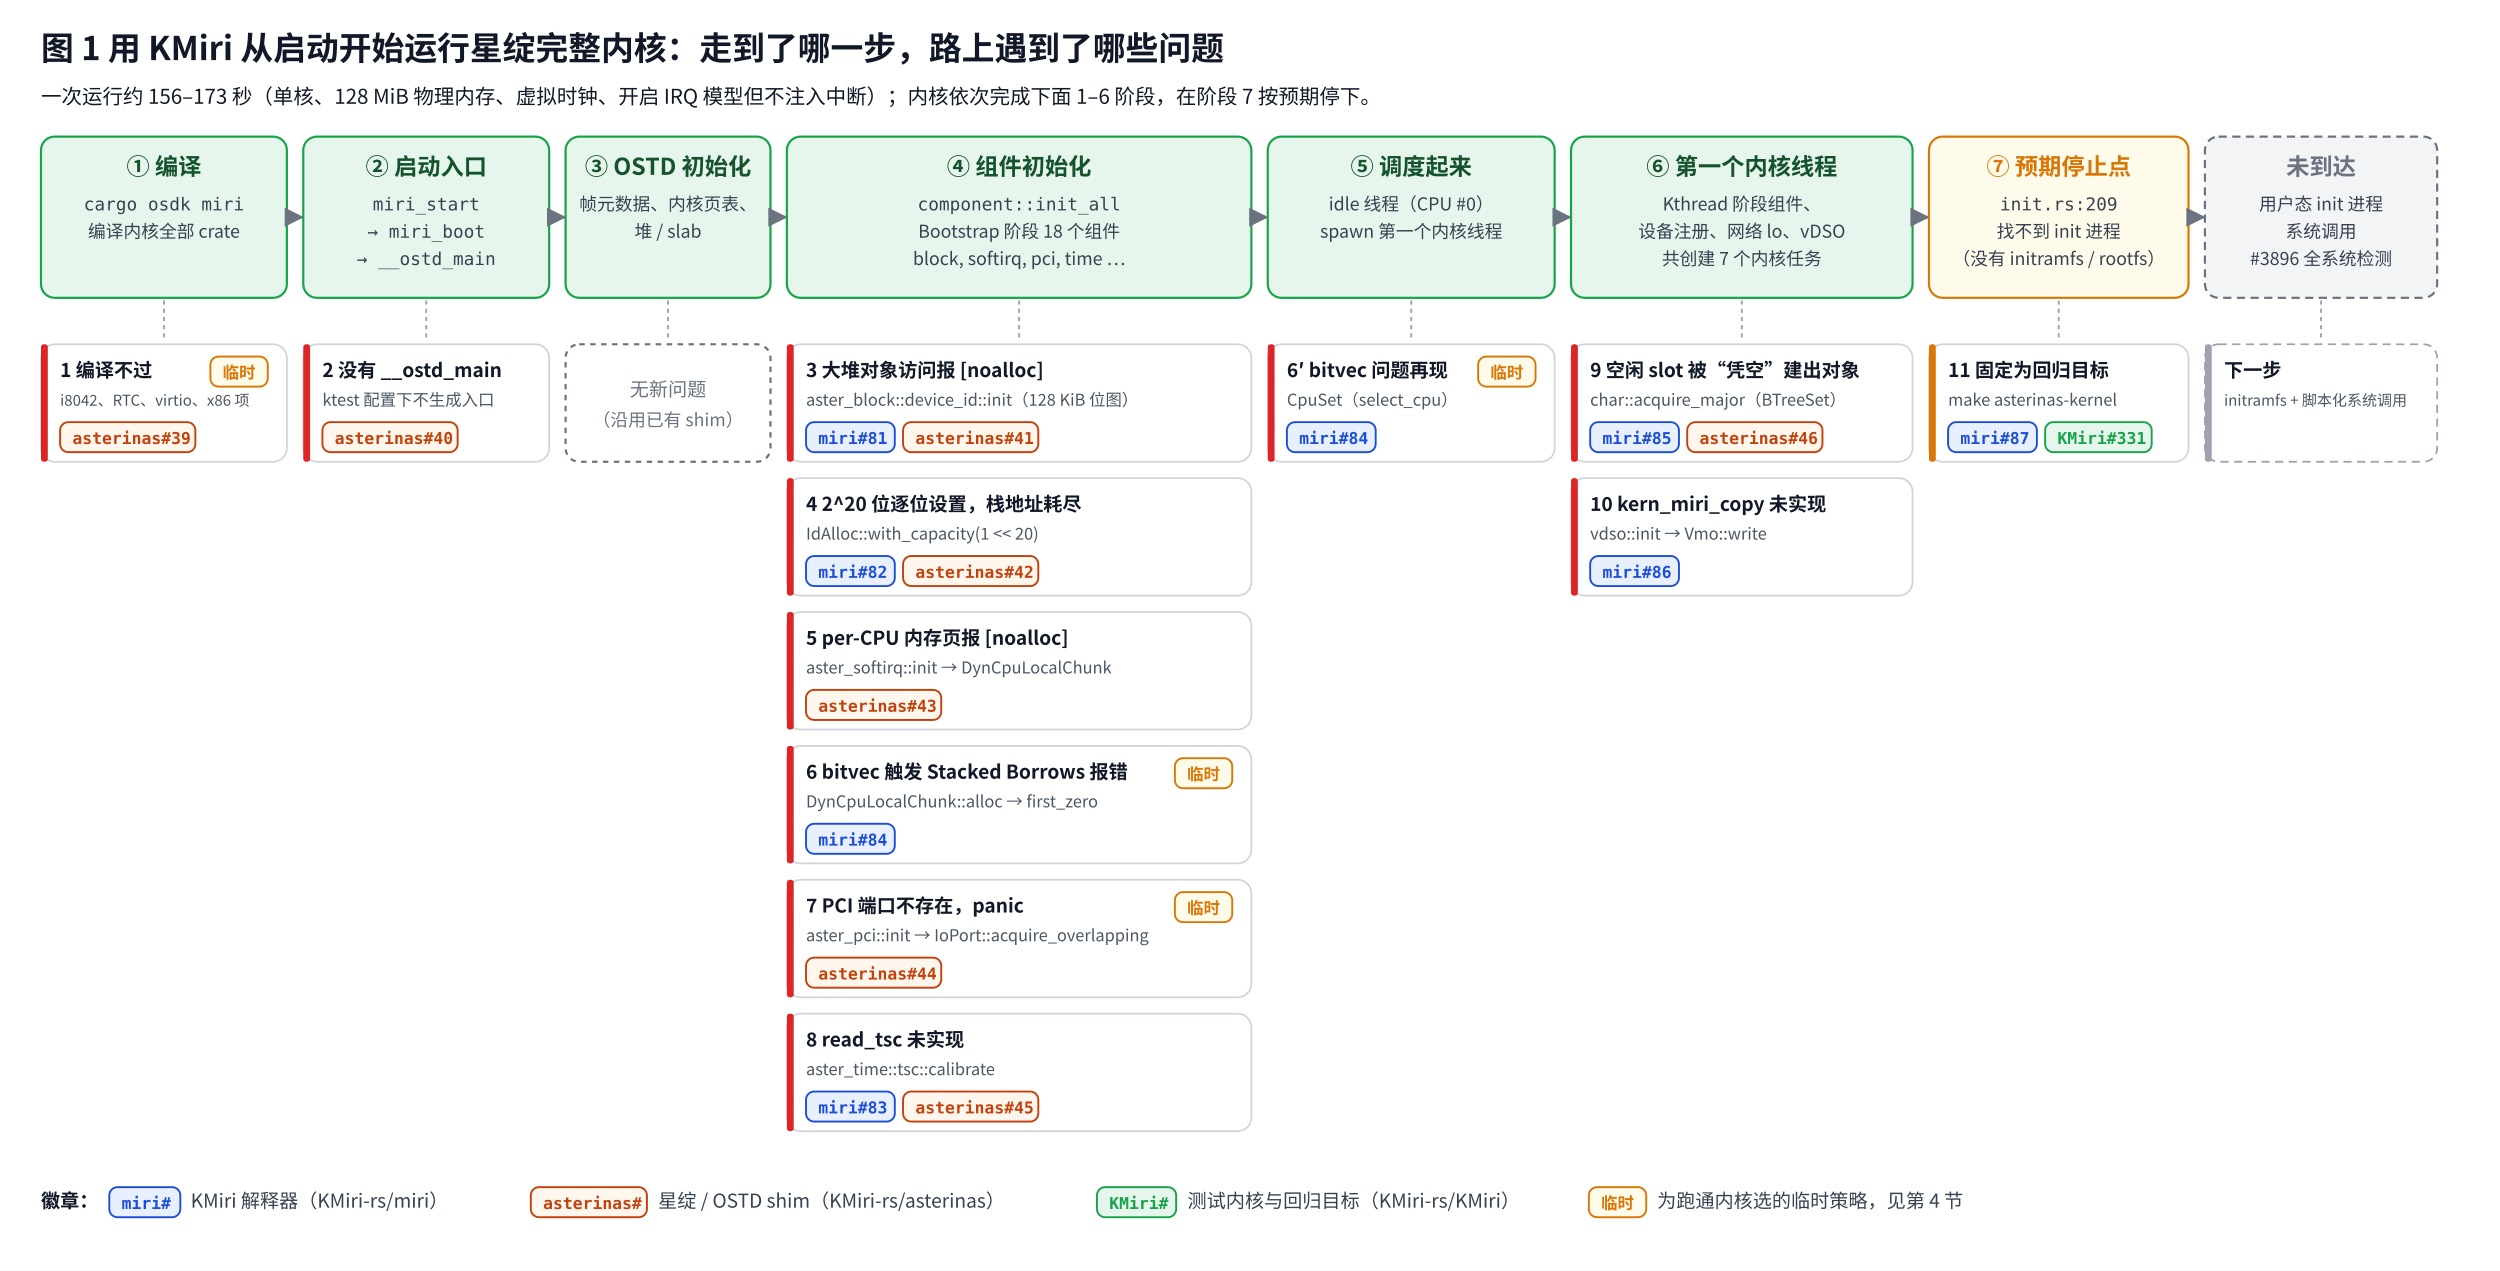
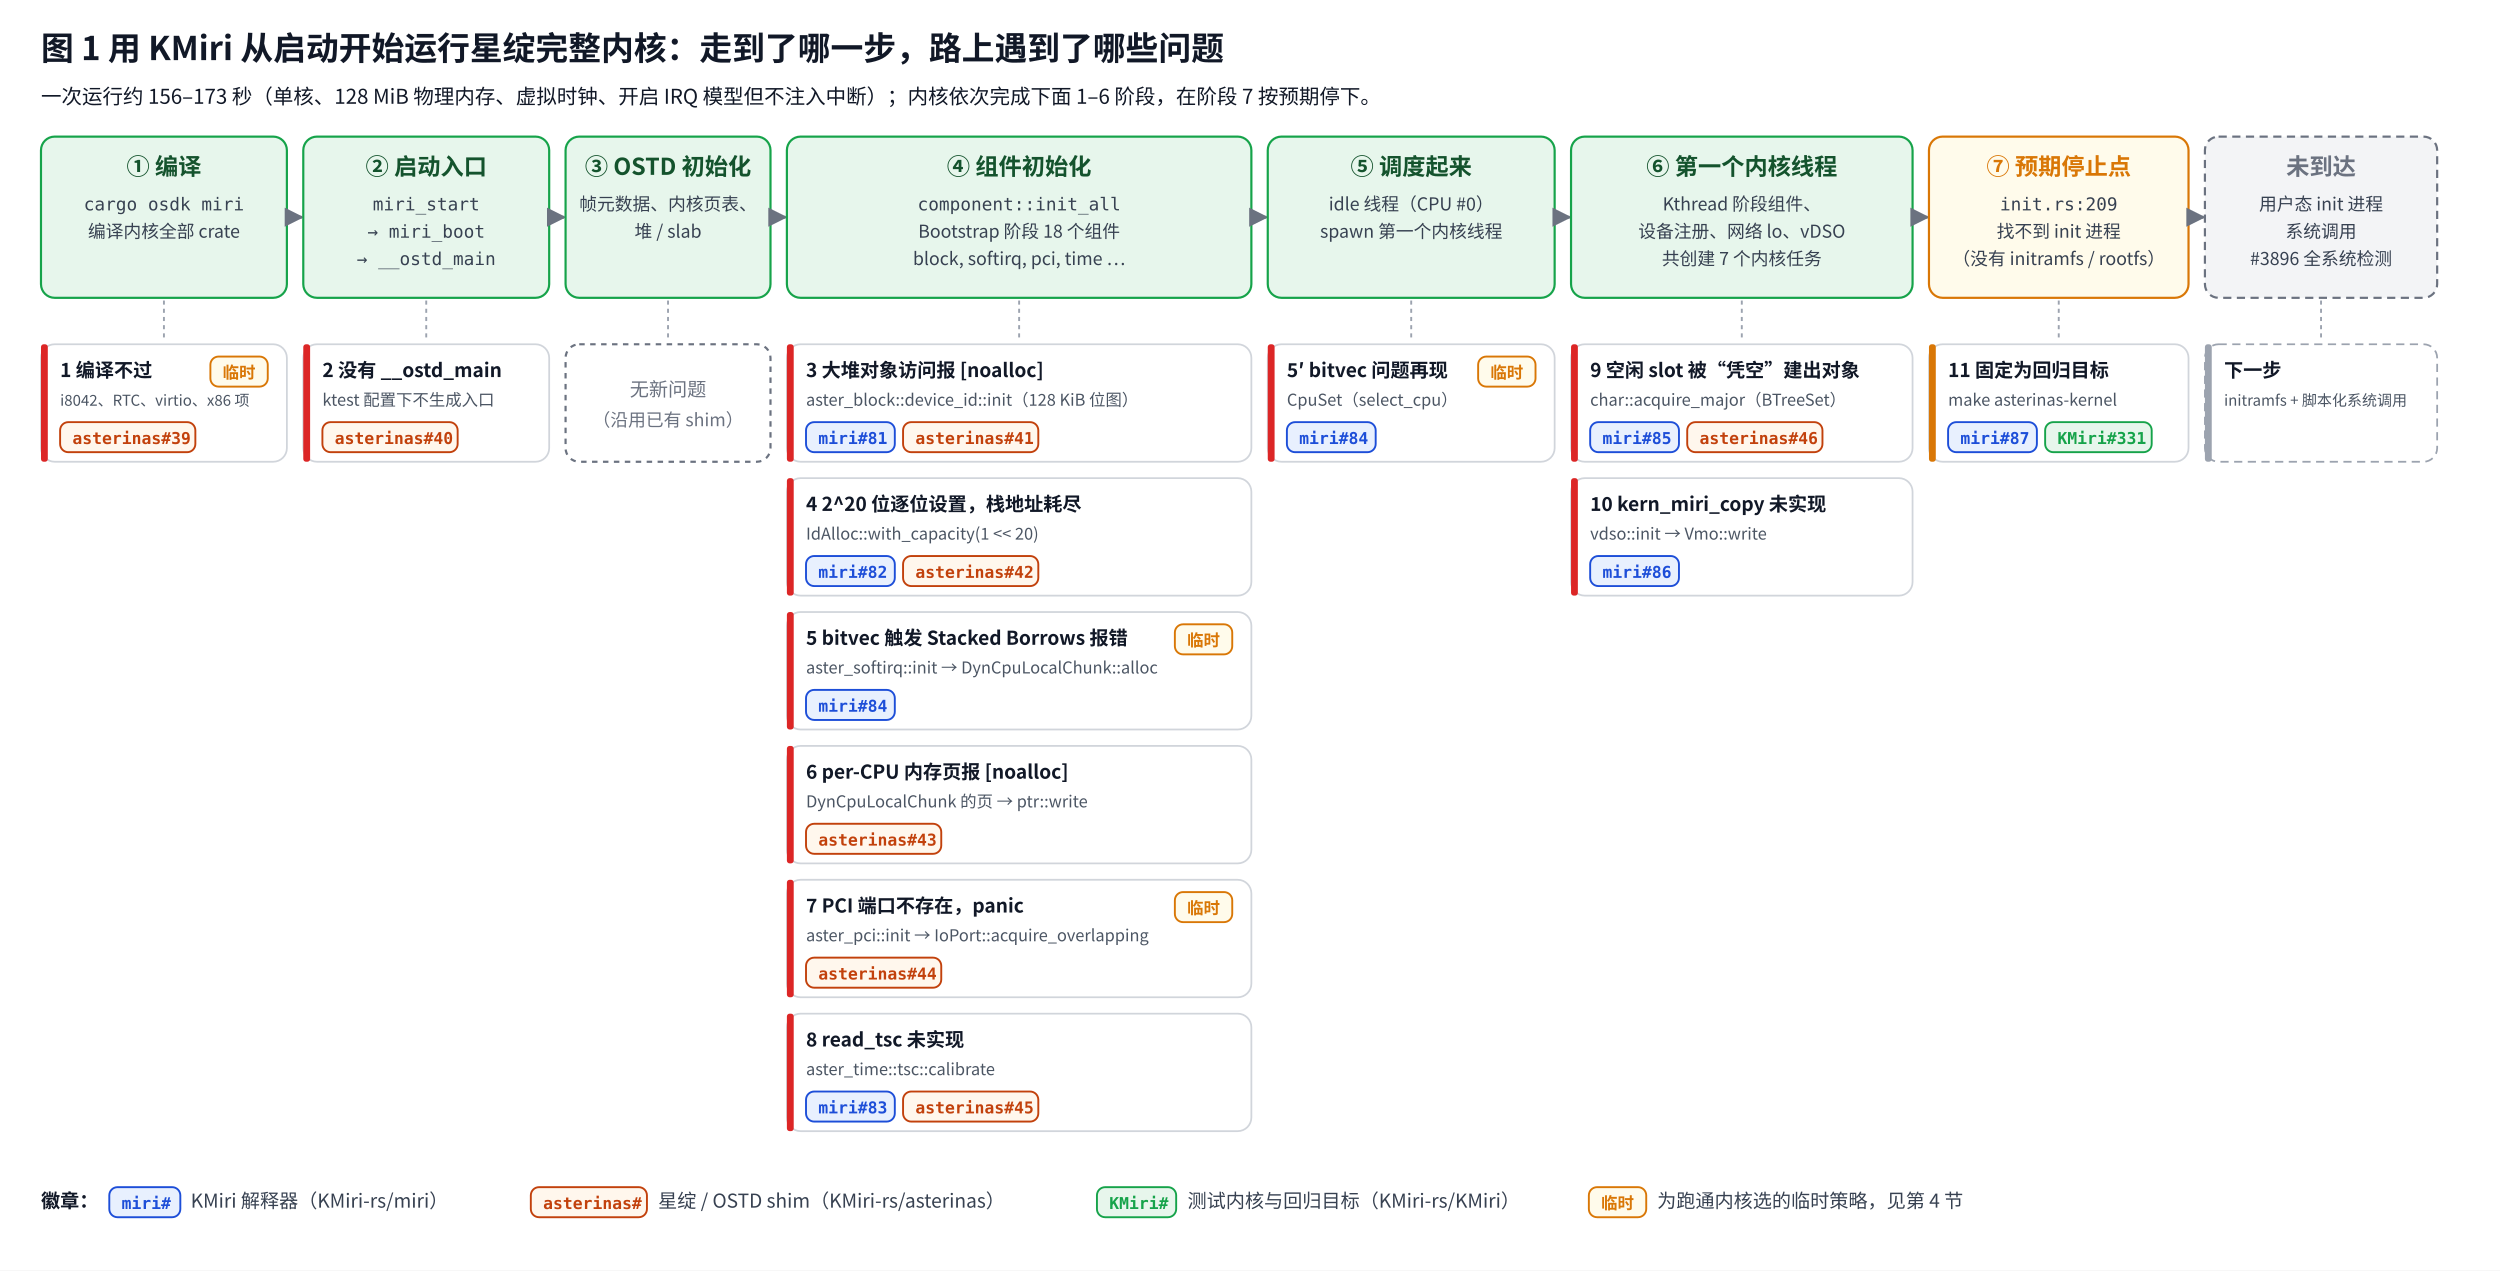
<svg xmlns="http://www.w3.org/2000/svg" width="1830" height="930" viewBox="0 0 1830 930">
  <rect width="1830" height="930" fill="#ffffff" />
  <defs>
    <marker id="arr" viewBox="0 0 10 10" refX="9" refY="5" markerWidth="7" markerHeight="7" orient="auto-start-reverse">
      <path d="M0,0 L10,5 L0,10 z" fill="#6b7280" />
    </marker>
    <marker id="arrR" viewBox="0 0 10 10" refX="9" refY="5" markerWidth="7" markerHeight="7" orient="auto-start-reverse">
      <path d="M0,0 L10,5 L0,10 z" fill="#dc2626" />
    </marker>
    <marker id="arrG" viewBox="0 0 10 10" refX="9" refY="5" markerWidth="7" markerHeight="7" orient="auto-start-reverse">
      <path d="M0,0 L10,5 L0,10 z" fill="#16a34a" />
    </marker>
  </defs>
  <text x="30" y="44" font-family="Microsoft YaHei, PingFang SC, Noto Sans CJK SC, sans-serif" font-size="24" fill="#111827" font-weight="bold" text-anchor="start">图 1  用 KMiri 从启动开始运行星绽完整内核：走到了哪一步，路上遇到了哪些问题</text>
  <text x="30" y="76" font-family="Microsoft YaHei, PingFang SC, Noto Sans CJK SC, sans-serif" font-size="15" fill="#111827" text-anchor="start">
    <tspan>一次运行约 156–173 秒（单核、128 MiB 物理内存、虚拟时钟、开启 IRQ 模型但不注入中断）；内核依次完成下面 1–6 阶段，在阶段 7 按预期停下。</tspan>
  </text>
  <rect x="30" y="100" width="180" height="118" rx="10" fill="#e7f6ec" stroke="#16a34a" stroke-width="1.6" />
  <text x="120.0" y="128" font-family="Microsoft YaHei, PingFang SC, Noto Sans CJK SC, sans-serif" font-size="17" fill="#14532d" font-weight="bold" text-anchor="middle">① 编译</text>
  <text x="120.0" y="154" font-family="Consolas, Menlo, monospace" font-size="13" fill="#374151" font-weight="normal" text-anchor="middle">cargo osdk miri</text>
  <text x="120.0" y="174" font-family="Microsoft YaHei, PingFang SC, Noto Sans CJK SC, sans-serif" font-size="13" fill="#374151" font-weight="normal" text-anchor="middle">编译内核全部 crate</text>
  <line x1="211" y1="159.0" x2="221" y2="159.0" stroke="#6b7280" stroke-width="2" marker-end="url(#arr)" />
  <rect x="222" y="100" width="180" height="118" rx="10" fill="#e7f6ec" stroke="#16a34a" stroke-width="1.6" />
  <text x="312.0" y="128" font-family="Microsoft YaHei, PingFang SC, Noto Sans CJK SC, sans-serif" font-size="17" fill="#14532d" font-weight="bold" text-anchor="middle">② 启动入口</text>
  <text x="312.0" y="154" font-family="Consolas, Menlo, monospace" font-size="13" fill="#374151" font-weight="normal" text-anchor="middle">miri_start</text>
  <text x="312.0" y="174" font-family="Consolas, Menlo, monospace" font-size="13" fill="#374151" font-weight="normal" text-anchor="middle">→ miri_boot</text>
  <text x="312.0" y="194" font-family="Consolas, Menlo, monospace" font-size="13" fill="#374151" font-weight="normal" text-anchor="middle">→ __ostd_main</text>
  <line x1="403" y1="159.0" x2="413" y2="159.0" stroke="#6b7280" stroke-width="2" marker-end="url(#arr)" />
  <rect x="414" y="100" width="150" height="118" rx="10" fill="#e7f6ec" stroke="#16a34a" stroke-width="1.6" />
  <text x="489.0" y="128" font-family="Microsoft YaHei, PingFang SC, Noto Sans CJK SC, sans-serif" font-size="17" fill="#14532d" font-weight="bold" text-anchor="middle">③ OSTD 初始化</text>
  <text x="489.0" y="154" font-family="Microsoft YaHei, PingFang SC, Noto Sans CJK SC, sans-serif" font-size="13" fill="#374151" font-weight="normal" text-anchor="middle">帧元数据、内核页表、</text>
  <text x="489.0" y="174" font-family="Microsoft YaHei, PingFang SC, Noto Sans CJK SC, sans-serif" font-size="13" fill="#374151" font-weight="normal" text-anchor="middle">堆 / slab</text>
  <line x1="565" y1="159.0" x2="575" y2="159.0" stroke="#6b7280" stroke-width="2" marker-end="url(#arr)" />
  <rect x="576" y="100" width="340" height="118" rx="10" fill="#e7f6ec" stroke="#16a34a" stroke-width="1.6" />
  <text x="746.0" y="128" font-family="Microsoft YaHei, PingFang SC, Noto Sans CJK SC, sans-serif" font-size="17" fill="#14532d" font-weight="bold" text-anchor="middle">④ 组件初始化</text>
  <text x="746.0" y="154" font-family="Consolas, Menlo, monospace" font-size="13" fill="#374151" font-weight="normal" text-anchor="middle">component::init_all</text>
  <text x="746.0" y="174" font-family="Microsoft YaHei, PingFang SC, Noto Sans CJK SC, sans-serif" font-size="13" fill="#374151" font-weight="normal" text-anchor="middle">Bootstrap 阶段 18 个组件</text>
  <text x="746.0" y="194" font-family="Microsoft YaHei, PingFang SC, Noto Sans CJK SC, sans-serif" font-size="13" fill="#374151" font-weight="normal" text-anchor="middle">block, softirq, pci, time …</text>
  <line x1="917" y1="159.0" x2="927" y2="159.0" stroke="#6b7280" stroke-width="2" marker-end="url(#arr)" />
  <rect x="928" y="100" width="210" height="118" rx="10" fill="#e7f6ec" stroke="#16a34a" stroke-width="1.6" />
  <text x="1033.0" y="128" font-family="Microsoft YaHei, PingFang SC, Noto Sans CJK SC, sans-serif" font-size="17" fill="#14532d" font-weight="bold" text-anchor="middle">⑤ 调度起来</text>
  <text x="1033.0" y="154" font-family="Microsoft YaHei, PingFang SC, Noto Sans CJK SC, sans-serif" font-size="13" fill="#374151" font-weight="normal" text-anchor="middle">idle 线程（CPU #0）</text>
  <text x="1033.0" y="174" font-family="Microsoft YaHei, PingFang SC, Noto Sans CJK SC, sans-serif" font-size="13" fill="#374151" font-weight="normal" text-anchor="middle">spawn 第一个内核线程</text>
  <line x1="1139" y1="159.0" x2="1149" y2="159.0" stroke="#6b7280" stroke-width="2" marker-end="url(#arr)" />
  <rect x="1150" y="100" width="250" height="118" rx="10" fill="#e7f6ec" stroke="#16a34a" stroke-width="1.6" />
  <text x="1275.0" y="128" font-family="Microsoft YaHei, PingFang SC, Noto Sans CJK SC, sans-serif" font-size="17" fill="#14532d" font-weight="bold" text-anchor="middle">⑥ 第一个内核线程</text>
  <text x="1275.0" y="154" font-family="Microsoft YaHei, PingFang SC, Noto Sans CJK SC, sans-serif" font-size="13" fill="#374151" font-weight="normal" text-anchor="middle">Kthread 阶段组件、</text>
  <text x="1275.0" y="174" font-family="Microsoft YaHei, PingFang SC, Noto Sans CJK SC, sans-serif" font-size="13" fill="#374151" font-weight="normal" text-anchor="middle">设备注册、网络 lo、vDSO</text>
  <text x="1275.0" y="194" font-family="Microsoft YaHei, PingFang SC, Noto Sans CJK SC, sans-serif" font-size="13" fill="#374151" font-weight="normal" text-anchor="middle">共创建 7 个内核任务</text>
  <line x1="1401" y1="159.0" x2="1411" y2="159.0" stroke="#6b7280" stroke-width="2" marker-end="url(#arr)" />
  <rect x="1412" y="100" width="190" height="118" rx="10" fill="#fffbeb" stroke="#d97706" stroke-width="1.6" />
  <text x="1507.0" y="128" font-family="Microsoft YaHei, PingFang SC, Noto Sans CJK SC, sans-serif" font-size="17" fill="#d97706" font-weight="bold" text-anchor="middle">⑦ 预期停止点</text>
  <text x="1507.0" y="154" font-family="Consolas, Menlo, monospace" font-size="13" fill="#374151" font-weight="normal" text-anchor="middle">init.rs:209</text>
  <text x="1507.0" y="174" font-family="Microsoft YaHei, PingFang SC, Noto Sans CJK SC, sans-serif" font-size="13" fill="#374151" font-weight="normal" text-anchor="middle">找不到 init 进程</text>
  <text x="1507.0" y="194" font-family="Microsoft YaHei, PingFang SC, Noto Sans CJK SC, sans-serif" font-size="13" fill="#374151" font-weight="normal" text-anchor="middle">（没有 initramfs / rootfs）</text>
  <line x1="1603" y1="159.0" x2="1613" y2="159.0" stroke="#6b7280" stroke-width="2" marker-end="url(#arr)" />
  <rect x="1614" y="100" width="170" height="118" rx="10" fill="#f3f4f6" stroke="#6b7280" stroke-width="1.6" stroke-dasharray="6,4" />
  <text x="1699.0" y="128" font-family="Microsoft YaHei, PingFang SC, Noto Sans CJK SC, sans-serif" font-size="17" fill="#6b7280" font-weight="bold" text-anchor="middle">未到达</text>
  <text x="1699.0" y="154" font-family="Microsoft YaHei, PingFang SC, Noto Sans CJK SC, sans-serif" font-size="13" fill="#374151" font-weight="normal" text-anchor="middle">用户态 init 进程</text>
  <text x="1699.0" y="174" font-family="Microsoft YaHei, PingFang SC, Noto Sans CJK SC, sans-serif" font-size="13" fill="#374151" font-weight="normal" text-anchor="middle">系统调用</text>
  <text x="1699.0" y="194" font-family="Microsoft YaHei, PingFang SC, Noto Sans CJK SC, sans-serif" font-size="13" fill="#374151" font-weight="normal" text-anchor="middle">#3896 全系统检测</text>
  <line x1="120.0" y1="220" x2="120.0" y2="250" stroke="#9ca3af" stroke-width="1.4" stroke-dasharray="3,3" />
  <rect x="30" y="252" width="180" height="86" rx="10" fill="#ffffff" stroke="#d1d5db" stroke-width="1.3" />
  <rect x="30" y="252" width="5" height="86" rx="2" fill="#dc2626" />
  <text x="44" y="276" font-family="Microsoft YaHei, PingFang SC, Noto Sans CJK SC, sans-serif" font-size="14" fill="#111827" font-weight="bold" text-anchor="start">1 编译不过</text>
  <text x="44" y="297" font-family="Microsoft YaHei, PingFang SC, Noto Sans CJK SC, sans-serif" font-size="11" fill="#4b5563" font-weight="normal" text-anchor="start">i8042、RTC、virtio、x86 项</text>
  <rect x="44" y="309" width="99" height="22" rx="6" fill="#fff7ed" stroke="#c2410c" stroke-width="1.4" />
  <text x="53" y="325" font-family="Consolas, Menlo, monospace" font-size="12" fill="#c2410c" font-weight="bold">asterinas#39</text>
  <rect x="154" y="261" width="42" height="22" rx="6" fill="#fffbeb" stroke="#d97706" stroke-width="1.4" />
  <text x="163" y="277" font-family="Microsoft YaHei, PingFang SC, Noto Sans CJK SC, sans-serif" font-size="12" fill="#d97706" font-weight="bold">临时</text>
  <line x1="312.0" y1="220" x2="312.0" y2="250" stroke="#9ca3af" stroke-width="1.4" stroke-dasharray="3,3" />
  <rect x="222" y="252" width="180" height="86" rx="10" fill="#ffffff" stroke="#d1d5db" stroke-width="1.3" />
  <rect x="222" y="252" width="5" height="86" rx="2" fill="#dc2626" />
  <text x="236" y="276" font-family="Microsoft YaHei, PingFang SC, Noto Sans CJK SC, sans-serif" font-size="14" fill="#111827" font-weight="bold" text-anchor="start">2 没有 __ostd_main</text>
  <text x="236" y="297" font-family="Microsoft YaHei, PingFang SC, Noto Sans CJK SC, sans-serif" font-size="12" fill="#4b5563" font-weight="normal" text-anchor="start">ktest 配置下不生成入口</text>
  <rect x="236" y="309" width="99" height="22" rx="6" fill="#fff7ed" stroke="#c2410c" stroke-width="1.4" />
  <text x="245" y="325" font-family="Consolas, Menlo, monospace" font-size="12" fill="#c2410c" font-weight="bold">asterinas#40</text>
  <rect x="414" y="252" width="150" height="86" rx="10" fill="#ffffff" stroke="#6b7280" stroke-width="1.6" stroke-dasharray="4,4" />
  <text x="489.0" y="290" font-family="Microsoft YaHei, PingFang SC, Noto Sans CJK SC, sans-serif" font-size="14" fill="#6b7280" font-weight="normal" text-anchor="middle">无新问题</text>
  <text x="489.0" y="312" font-family="Microsoft YaHei, PingFang SC, Noto Sans CJK SC, sans-serif" font-size="13" fill="#6b7280" font-weight="normal" text-anchor="middle">（沿用已有 shim）</text>
  <line x1="489.0" y1="220" x2="489.0" y2="250" stroke="#9ca3af" stroke-width="1.4" stroke-dasharray="3,3" />
  <line x1="746.0" y1="220" x2="746.0" y2="250" stroke="#9ca3af" stroke-width="1.4" stroke-dasharray="3,3" />
  <rect x="576" y="252" width="340" height="86" rx="10" fill="#ffffff" stroke="#d1d5db" stroke-width="1.3" />
  <rect x="576" y="252" width="5" height="86" rx="2" fill="#dc2626" />
  <text x="590" y="276" font-family="Microsoft YaHei, PingFang SC, Noto Sans CJK SC, sans-serif" font-size="14" fill="#111827" font-weight="bold" text-anchor="start">3 大堆对象访问报 [noalloc]</text>
  <text x="590" y="297" font-family="Microsoft YaHei, PingFang SC, Noto Sans CJK SC, sans-serif" font-size="12" fill="#4b5563" font-weight="normal" text-anchor="start">aster_block::device_id::init（128 KiB 位图）</text>
  <rect x="590" y="309" width="65" height="22" rx="6" fill="#e8f0fe" stroke="#1d4ed8" stroke-width="1.4" />
  <text x="599" y="325" font-family="Consolas, Menlo, monospace" font-size="12" fill="#1d4ed8" font-weight="bold">miri#81</text>
  <rect x="661.04" y="309" width="99" height="22" rx="6" fill="#fff7ed" stroke="#c2410c" stroke-width="1.4" />
  <text x="670.04" y="325" font-family="Consolas, Menlo, monospace" font-size="12" fill="#c2410c" font-weight="bold">asterinas#41</text>
  <rect x="576" y="350" width="340" height="86" rx="10" fill="#ffffff" stroke="#d1d5db" stroke-width="1.3" />
  <rect x="576" y="350" width="5" height="86" rx="2" fill="#dc2626" />
  <text x="590" y="374" font-family="Microsoft YaHei, PingFang SC, Noto Sans CJK SC, sans-serif" font-size="14" fill="#111827" font-weight="bold" text-anchor="start">4 2^20 位逐位设置，栈地址耗尽</text>
  <text x="590" y="395" font-family="Microsoft YaHei, PingFang SC, Noto Sans CJK SC, sans-serif" font-size="12" fill="#4b5563" font-weight="normal" text-anchor="start">IdAlloc::with_capacity(1 &lt;&lt; 20)</text>
  <rect x="590" y="407" width="65" height="22" rx="6" fill="#e8f0fe" stroke="#1d4ed8" stroke-width="1.4" />
  <text x="599" y="423" font-family="Consolas, Menlo, monospace" font-size="12" fill="#1d4ed8" font-weight="bold">miri#82</text>
  <rect x="661.04" y="407" width="99" height="22" rx="6" fill="#fff7ed" stroke="#c2410c" stroke-width="1.4" />
  <text x="670.04" y="423" font-family="Consolas, Menlo, monospace" font-size="12" fill="#c2410c" font-weight="bold">asterinas#42</text>
  <rect x="576" y="448" width="340" height="86" rx="10" fill="#ffffff" stroke="#d1d5db" stroke-width="1.3" />
  <rect x="576" y="448" width="5" height="86" rx="2" fill="#dc2626" />
-   <text x="590" y="472" font-family="Microsoft YaHei, PingFang SC, Noto Sans CJK SC, sans-serif" font-size="14" fill="#111827" font-weight="bold" text-anchor="start">5 per-CPU 内存页报 [noalloc]</text>
-   <text x="590" y="493" font-family="Microsoft YaHei, PingFang SC, Noto Sans CJK SC, sans-serif" font-size="12" fill="#4b5563" font-weight="normal" text-anchor="start">aster_softirq::init → DynCpuLocalChunk</text>
-   <rect x="590" y="505" width="99" height="22" rx="6" fill="#fff7ed" stroke="#c2410c" stroke-width="1.4" />
-   <text x="599" y="521" font-family="Consolas, Menlo, monospace" font-size="12" fill="#c2410c" font-weight="bold">asterinas#43</text>
+   <text x="590" y="472" font-family="Microsoft YaHei, PingFang SC, Noto Sans CJK SC, sans-serif" font-size="14" fill="#111827" font-weight="bold" text-anchor="start">5 bitvec 触发 Stacked Borrows 报错</text>
+   <text x="590" y="493" font-family="Microsoft YaHei, PingFang SC, Noto Sans CJK SC, sans-serif" font-size="12" fill="#4b5563" font-weight="normal" text-anchor="start">aster_softirq::init → DynCpuLocalChunk::alloc</text>
+   <rect x="590" y="505" width="65" height="22" rx="6" fill="#e8f0fe" stroke="#1d4ed8" stroke-width="1.4" />
+   <text x="599" y="521" font-family="Consolas, Menlo, monospace" font-size="12" fill="#1d4ed8" font-weight="bold">miri#84</text>
+   <rect x="860" y="457" width="42" height="22" rx="6" fill="#fffbeb" stroke="#d97706" stroke-width="1.4" />
+   <text x="869" y="473" font-family="Microsoft YaHei, PingFang SC, Noto Sans CJK SC, sans-serif" font-size="12" fill="#d97706" font-weight="bold">临时</text>
  <rect x="576" y="546" width="340" height="86" rx="10" fill="#ffffff" stroke="#d1d5db" stroke-width="1.3" />
  <rect x="576" y="546" width="5" height="86" rx="2" fill="#dc2626" />
-   <text x="590" y="570" font-family="Microsoft YaHei, PingFang SC, Noto Sans CJK SC, sans-serif" font-size="14" fill="#111827" font-weight="bold" text-anchor="start">6 bitvec 触发 Stacked Borrows 报错</text>
-   <text x="590" y="591" font-family="Microsoft YaHei, PingFang SC, Noto Sans CJK SC, sans-serif" font-size="12" fill="#4b5563" font-weight="normal" text-anchor="start">DynCpuLocalChunk::alloc → first_zero</text>
-   <rect x="590" y="603" width="65" height="22" rx="6" fill="#e8f0fe" stroke="#1d4ed8" stroke-width="1.4" />
-   <text x="599" y="619" font-family="Consolas, Menlo, monospace" font-size="12" fill="#1d4ed8" font-weight="bold">miri#84</text>
-   <rect x="860" y="555" width="42" height="22" rx="6" fill="#fffbeb" stroke="#d97706" stroke-width="1.4" />
-   <text x="869" y="571" font-family="Microsoft YaHei, PingFang SC, Noto Sans CJK SC, sans-serif" font-size="12" fill="#d97706" font-weight="bold">临时</text>
+   <text x="590" y="570" font-family="Microsoft YaHei, PingFang SC, Noto Sans CJK SC, sans-serif" font-size="14" fill="#111827" font-weight="bold" text-anchor="start">6 per-CPU 内存页报 [noalloc]</text>
+   <text x="590" y="591" font-family="Microsoft YaHei, PingFang SC, Noto Sans CJK SC, sans-serif" font-size="12" fill="#4b5563" font-weight="normal" text-anchor="start">DynCpuLocalChunk 的页 → ptr::write</text>
+   <rect x="590" y="603" width="99" height="22" rx="6" fill="#fff7ed" stroke="#c2410c" stroke-width="1.4" />
+   <text x="599" y="619" font-family="Consolas, Menlo, monospace" font-size="12" fill="#c2410c" font-weight="bold">asterinas#43</text>
  <rect x="576" y="644" width="340" height="86" rx="10" fill="#ffffff" stroke="#d1d5db" stroke-width="1.3" />
  <rect x="576" y="644" width="5" height="86" rx="2" fill="#dc2626" />
  <text x="590" y="668" font-family="Microsoft YaHei, PingFang SC, Noto Sans CJK SC, sans-serif" font-size="14" fill="#111827" font-weight="bold" text-anchor="start">7 PCI 端口不存在，panic</text>
  <text x="590" y="689" font-family="Microsoft YaHei, PingFang SC, Noto Sans CJK SC, sans-serif" font-size="12" fill="#4b5563" font-weight="normal" text-anchor="start">aster_pci::init → IoPort::acquire_overlapping</text>
  <rect x="590" y="701" width="99" height="22" rx="6" fill="#fff7ed" stroke="#c2410c" stroke-width="1.4" />
  <text x="599" y="717" font-family="Consolas, Menlo, monospace" font-size="12" fill="#c2410c" font-weight="bold">asterinas#44</text>
  <rect x="860" y="653" width="42" height="22" rx="6" fill="#fffbeb" stroke="#d97706" stroke-width="1.4" />
  <text x="869" y="669" font-family="Microsoft YaHei, PingFang SC, Noto Sans CJK SC, sans-serif" font-size="12" fill="#d97706" font-weight="bold">临时</text>
  <rect x="576" y="742" width="340" height="86" rx="10" fill="#ffffff" stroke="#d1d5db" stroke-width="1.3" />
  <rect x="576" y="742" width="5" height="86" rx="2" fill="#dc2626" />
  <text x="590" y="766" font-family="Microsoft YaHei, PingFang SC, Noto Sans CJK SC, sans-serif" font-size="14" fill="#111827" font-weight="bold" text-anchor="start">8 read_tsc 未实现</text>
  <text x="590" y="787" font-family="Microsoft YaHei, PingFang SC, Noto Sans CJK SC, sans-serif" font-size="12" fill="#4b5563" font-weight="normal" text-anchor="start">aster_time::tsc::calibrate</text>
  <rect x="590" y="799" width="65" height="22" rx="6" fill="#e8f0fe" stroke="#1d4ed8" stroke-width="1.4" />
  <text x="599" y="815" font-family="Consolas, Menlo, monospace" font-size="12" fill="#1d4ed8" font-weight="bold">miri#83</text>
  <rect x="661.04" y="799" width="99" height="22" rx="6" fill="#fff7ed" stroke="#c2410c" stroke-width="1.4" />
  <text x="670.04" y="815" font-family="Consolas, Menlo, monospace" font-size="12" fill="#c2410c" font-weight="bold">asterinas#45</text>
  <line x1="1033.0" y1="220" x2="1033.0" y2="250" stroke="#9ca3af" stroke-width="1.4" stroke-dasharray="3,3" />
  <rect x="928" y="252" width="210" height="86" rx="10" fill="#ffffff" stroke="#d1d5db" stroke-width="1.3" />
  <rect x="928" y="252" width="5" height="86" rx="2" fill="#dc2626" />
-   <text x="942" y="276" font-family="Microsoft YaHei, PingFang SC, Noto Sans CJK SC, sans-serif" font-size="14" fill="#111827" font-weight="bold" text-anchor="start">6′ bitvec 问题再现</text>
+   <text x="942" y="276" font-family="Microsoft YaHei, PingFang SC, Noto Sans CJK SC, sans-serif" font-size="14" fill="#111827" font-weight="bold" text-anchor="start">5′ bitvec 问题再现</text>
  <text x="942" y="297" font-family="Microsoft YaHei, PingFang SC, Noto Sans CJK SC, sans-serif" font-size="12" fill="#4b5563" font-weight="normal" text-anchor="start">CpuSet（select_cpu）</text>
  <rect x="942" y="309" width="65" height="22" rx="6" fill="#e8f0fe" stroke="#1d4ed8" stroke-width="1.4" />
  <text x="951" y="325" font-family="Consolas, Menlo, monospace" font-size="12" fill="#1d4ed8" font-weight="bold">miri#84</text>
  <rect x="1082" y="261" width="42" height="22" rx="6" fill="#fffbeb" stroke="#d97706" stroke-width="1.4" />
  <text x="1091" y="277" font-family="Microsoft YaHei, PingFang SC, Noto Sans CJK SC, sans-serif" font-size="12" fill="#d97706" font-weight="bold">临时</text>
  <line x1="1275.0" y1="220" x2="1275.0" y2="250" stroke="#9ca3af" stroke-width="1.4" stroke-dasharray="3,3" />
  <rect x="1150" y="252" width="250" height="86" rx="10" fill="#ffffff" stroke="#d1d5db" stroke-width="1.3" />
  <rect x="1150" y="252" width="5" height="86" rx="2" fill="#dc2626" />
  <text x="1164" y="276" font-family="Microsoft YaHei, PingFang SC, Noto Sans CJK SC, sans-serif" font-size="14" fill="#111827" font-weight="bold" text-anchor="start">9 空闲 slot 被“凭空”建出对象</text>
  <text x="1164" y="297" font-family="Microsoft YaHei, PingFang SC, Noto Sans CJK SC, sans-serif" font-size="12" fill="#4b5563" font-weight="normal" text-anchor="start">char::acquire_major（BTreeSet）</text>
  <rect x="1164" y="309" width="65" height="22" rx="6" fill="#e8f0fe" stroke="#1d4ed8" stroke-width="1.4" />
  <text x="1173" y="325" font-family="Consolas, Menlo, monospace" font-size="12" fill="#1d4ed8" font-weight="bold">miri#85</text>
  <rect x="1235.04" y="309" width="99" height="22" rx="6" fill="#fff7ed" stroke="#c2410c" stroke-width="1.4" />
  <text x="1244.04" y="325" font-family="Consolas, Menlo, monospace" font-size="12" fill="#c2410c" font-weight="bold">asterinas#46</text>
  <rect x="1150" y="350" width="250" height="86" rx="10" fill="#ffffff" stroke="#d1d5db" stroke-width="1.3" />
  <rect x="1150" y="350" width="5" height="86" rx="2" fill="#dc2626" />
  <text x="1164" y="374" font-family="Microsoft YaHei, PingFang SC, Noto Sans CJK SC, sans-serif" font-size="14" fill="#111827" font-weight="bold" text-anchor="start">10 kern_miri_copy 未实现</text>
  <text x="1164" y="395" font-family="Microsoft YaHei, PingFang SC, Noto Sans CJK SC, sans-serif" font-size="12" fill="#4b5563" font-weight="normal" text-anchor="start">vdso::init → Vmo::write</text>
  <rect x="1164" y="407" width="65" height="22" rx="6" fill="#e8f0fe" stroke="#1d4ed8" stroke-width="1.4" />
  <text x="1173" y="423" font-family="Consolas, Menlo, monospace" font-size="12" fill="#1d4ed8" font-weight="bold">miri#86</text>
  <line x1="1507.0" y1="220" x2="1507.0" y2="250" stroke="#9ca3af" stroke-width="1.4" stroke-dasharray="3,3" />
  <rect x="1412" y="252" width="190" height="86" rx="10" fill="#ffffff" stroke="#d1d5db" stroke-width="1.3" />
  <rect x="1412" y="252" width="5" height="86" rx="2" fill="#d97706" />
  <text x="1426" y="276" font-family="Microsoft YaHei, PingFang SC, Noto Sans CJK SC, sans-serif" font-size="14" fill="#111827" font-weight="bold" text-anchor="start">11 固定为回归目标</text>
  <text x="1426" y="297" font-family="Microsoft YaHei, PingFang SC, Noto Sans CJK SC, sans-serif" font-size="12" fill="#4b5563" font-weight="normal" text-anchor="start">make asterinas-kernel</text>
  <rect x="1426" y="309" width="65" height="22" rx="6" fill="#e8f0fe" stroke="#1d4ed8" stroke-width="1.4" />
  <text x="1435" y="325" font-family="Consolas, Menlo, monospace" font-size="12" fill="#1d4ed8" font-weight="bold">miri#87</text>
  <rect x="1497.04" y="309" width="78" height="22" rx="6" fill="#e7f6ec" stroke="#16a34a" stroke-width="1.4" />
  <text x="1506.04" y="325" font-family="Consolas, Menlo, monospace" font-size="12" fill="#16a34a" font-weight="bold">KMiri#331</text>
  <line x1="1699.0" y1="220" x2="1699.0" y2="250" stroke="#9ca3af" stroke-width="1.4" stroke-dasharray="3,3" />
  <rect x="1614" y="252" width="170" height="86" rx="10" fill="#ffffff" stroke="#9ca3af" stroke-width="1.3" stroke-dasharray="6,4" />
  <rect x="1614" y="252" width="5" height="86" rx="2" fill="#9ca3af" />
  <text x="1628" y="276" font-family="Microsoft YaHei, PingFang SC, Noto Sans CJK SC, sans-serif" font-size="14" fill="#111827" font-weight="bold" text-anchor="start">下一步</text>
  <text x="1628" y="297" font-family="Microsoft YaHei, PingFang SC, Noto Sans CJK SC, sans-serif" font-size="11" fill="#4b5563" font-weight="normal" text-anchor="start">initramfs + 脚本化系统调用</text>
  <text x="30" y="884" font-family="Microsoft YaHei, PingFang SC, Noto Sans CJK SC, sans-serif" font-size="14" fill="#111827" font-weight="bold" text-anchor="start">徽章：</text>
  <rect x="80" y="869" width="52" height="22" rx="6" fill="#e8f0fe" stroke="#1d4ed8" stroke-width="1.4" />
  <text x="89" y="885" font-family="Consolas, Menlo, monospace" font-size="12" fill="#1d4ed8" font-weight="bold">miri#</text>
  <text x="139.6" y="884" font-family="Microsoft YaHei, PingFang SC, Noto Sans CJK SC, sans-serif" font-size="14" fill="#374151" font-weight="normal" text-anchor="start">KMiri 解释器（KMiri-rs/miri）</text>
  <rect x="388.56" y="869" width="85" height="22" rx="6" fill="#fff7ed" stroke="#c2410c" stroke-width="1.4" />
  <text x="397.56" y="885" font-family="Consolas, Menlo, monospace" font-size="12" fill="#c2410c" font-weight="bold">asterinas#</text>
  <text x="481.76" y="884" font-family="Microsoft YaHei, PingFang SC, Noto Sans CJK SC, sans-serif" font-size="14" fill="#374151" font-weight="normal" text-anchor="start">星绽 / OSTD shim（KMiri-rs/asterinas）</text>
  <rect x="802.96" y="869" width="58" height="22" rx="6" fill="#e7f6ec" stroke="#16a34a" stroke-width="1.4" />
  <text x="811.96" y="885" font-family="Consolas, Menlo, monospace" font-size="12" fill="#16a34a" font-weight="bold">KMiri#</text>
  <text x="869.28" y="884" font-family="Microsoft YaHei, PingFang SC, Noto Sans CJK SC, sans-serif" font-size="14" fill="#374151" font-weight="normal" text-anchor="start">测试内核与回归目标（KMiri-rs/KMiri）</text>
  <rect x="1163.04" y="869" width="42" height="22" rx="6" fill="#fffbeb" stroke="#d97706" stroke-width="1.4" />
  <text x="1172.04" y="885" font-family="Microsoft YaHei, PingFang SC, Noto Sans CJK SC, sans-serif" font-size="12" fill="#d97706" font-weight="bold">临时</text>
  <text x="1213.04" y="884" font-family="Microsoft YaHei, PingFang SC, Noto Sans CJK SC, sans-serif" font-size="14" fill="#374151" font-weight="normal" text-anchor="start">为跑通内核选的临时策略，见第 4 节</text>
</svg>
